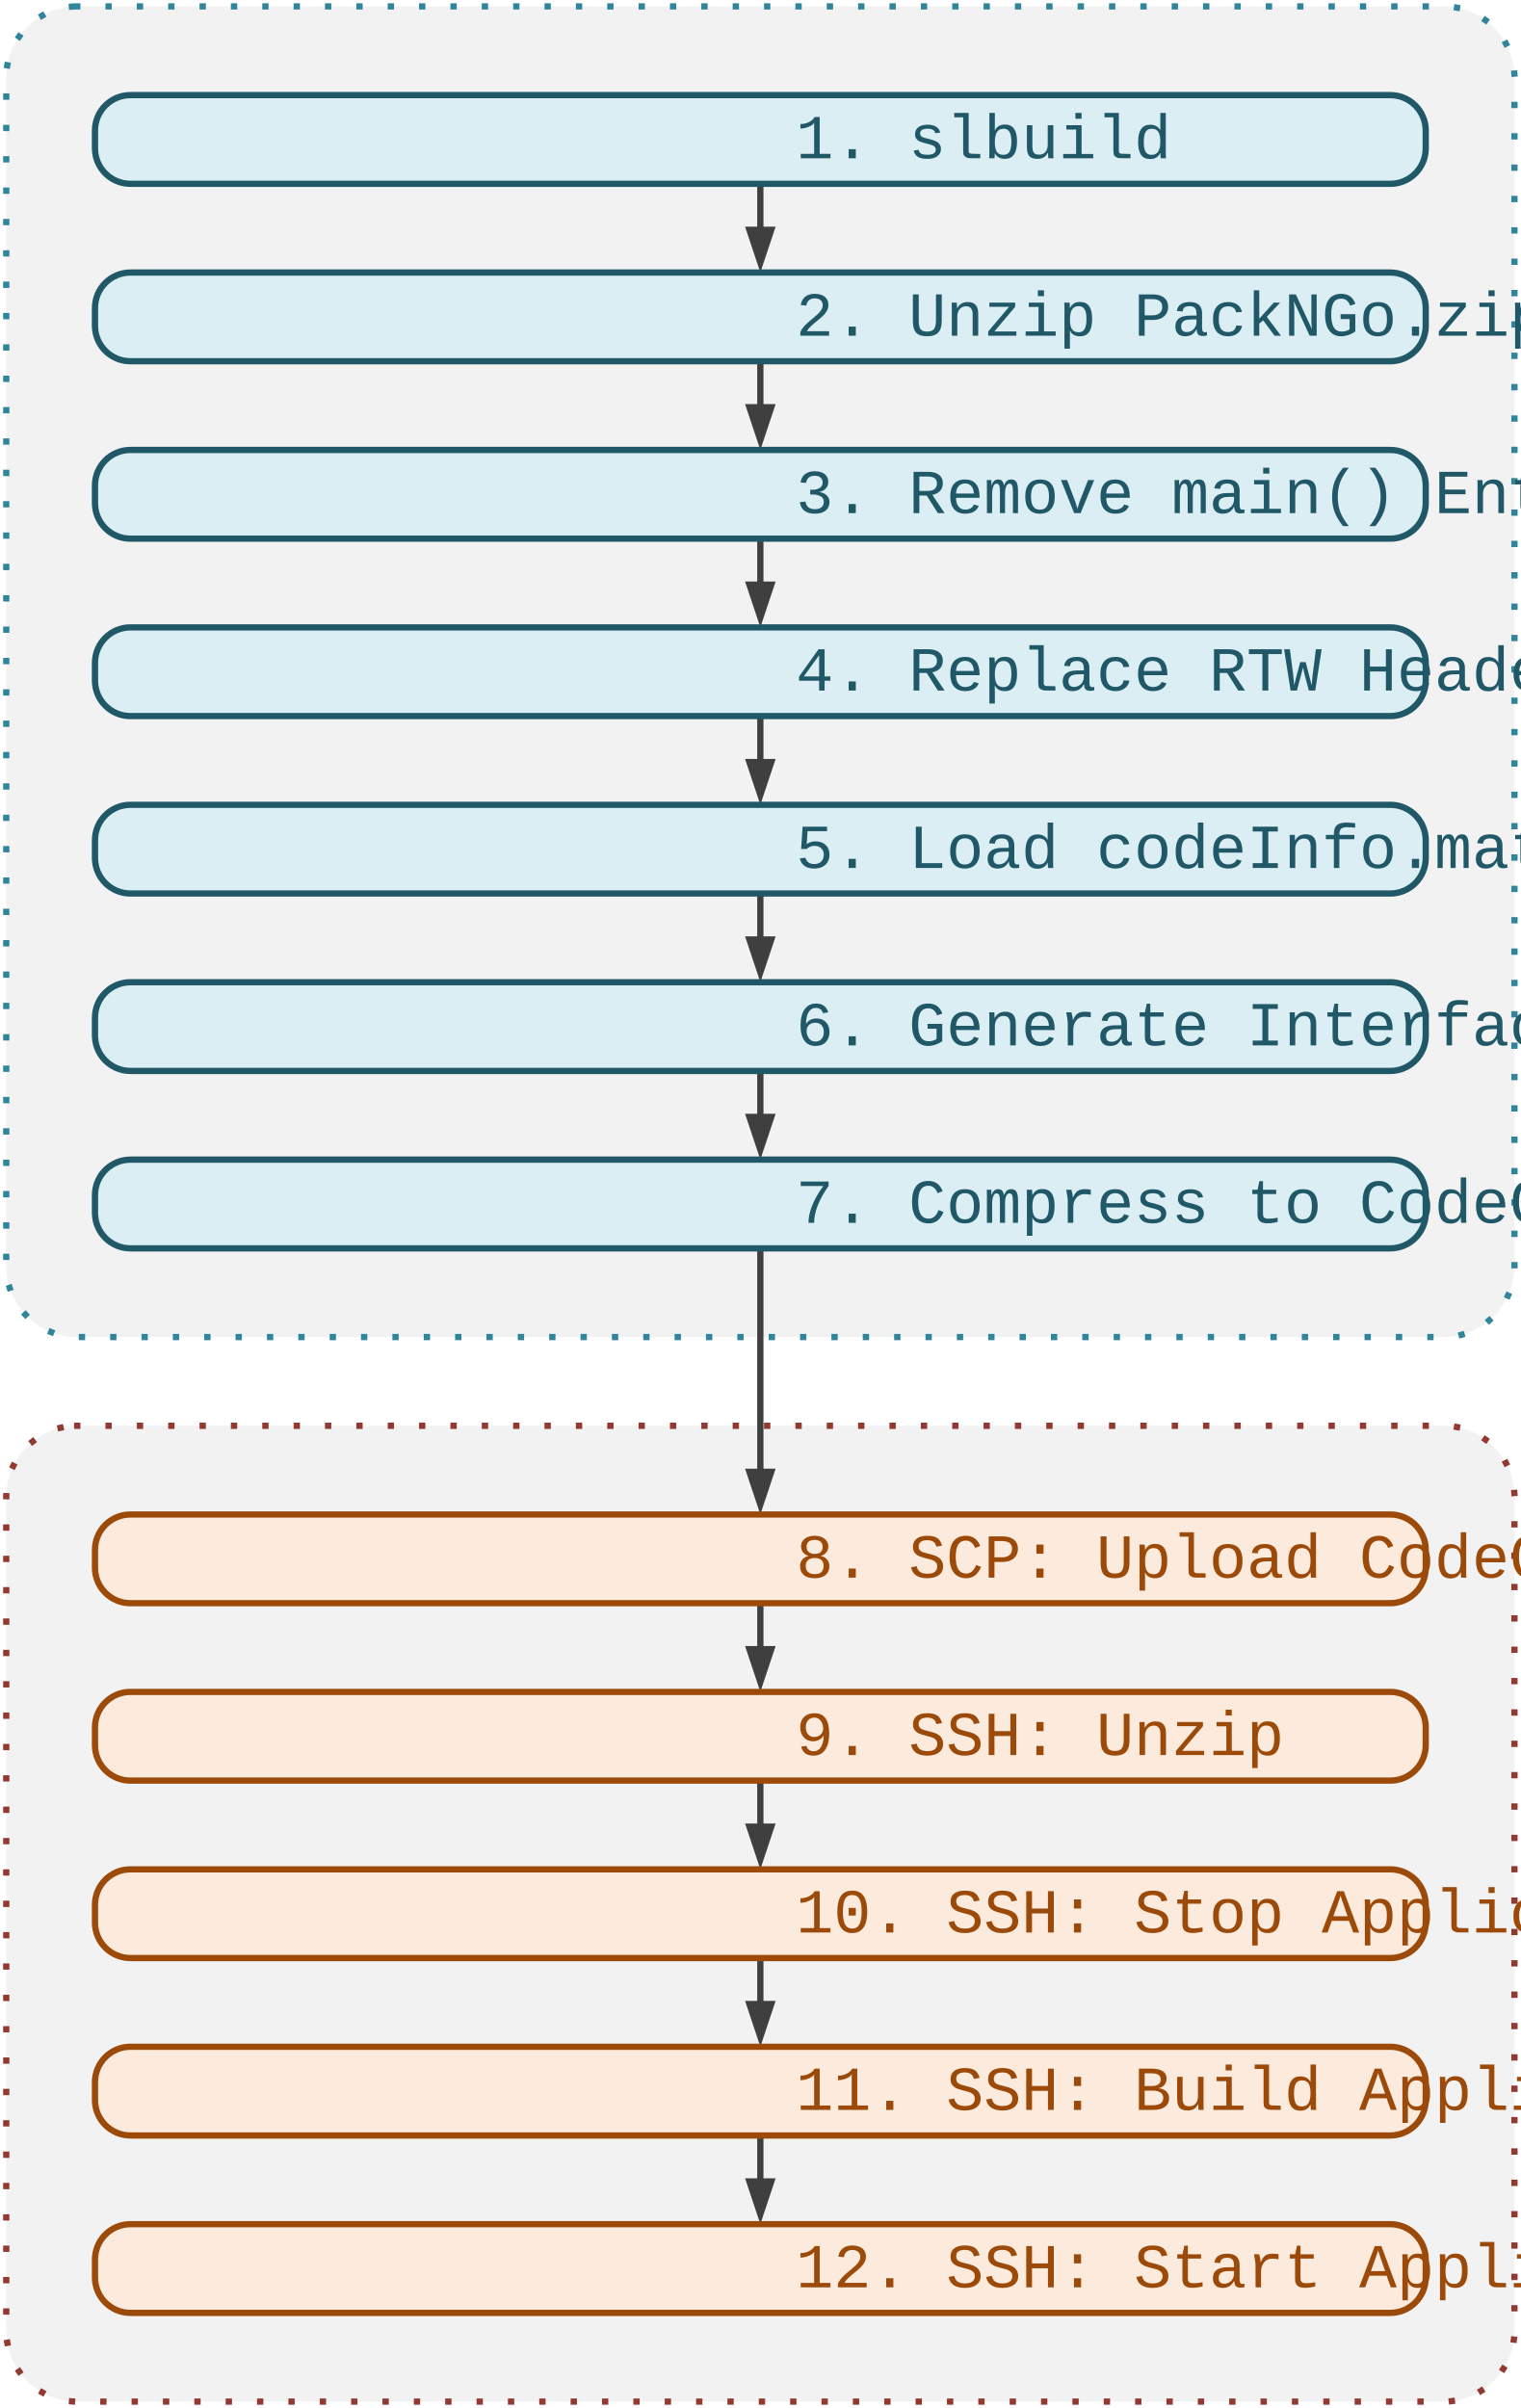
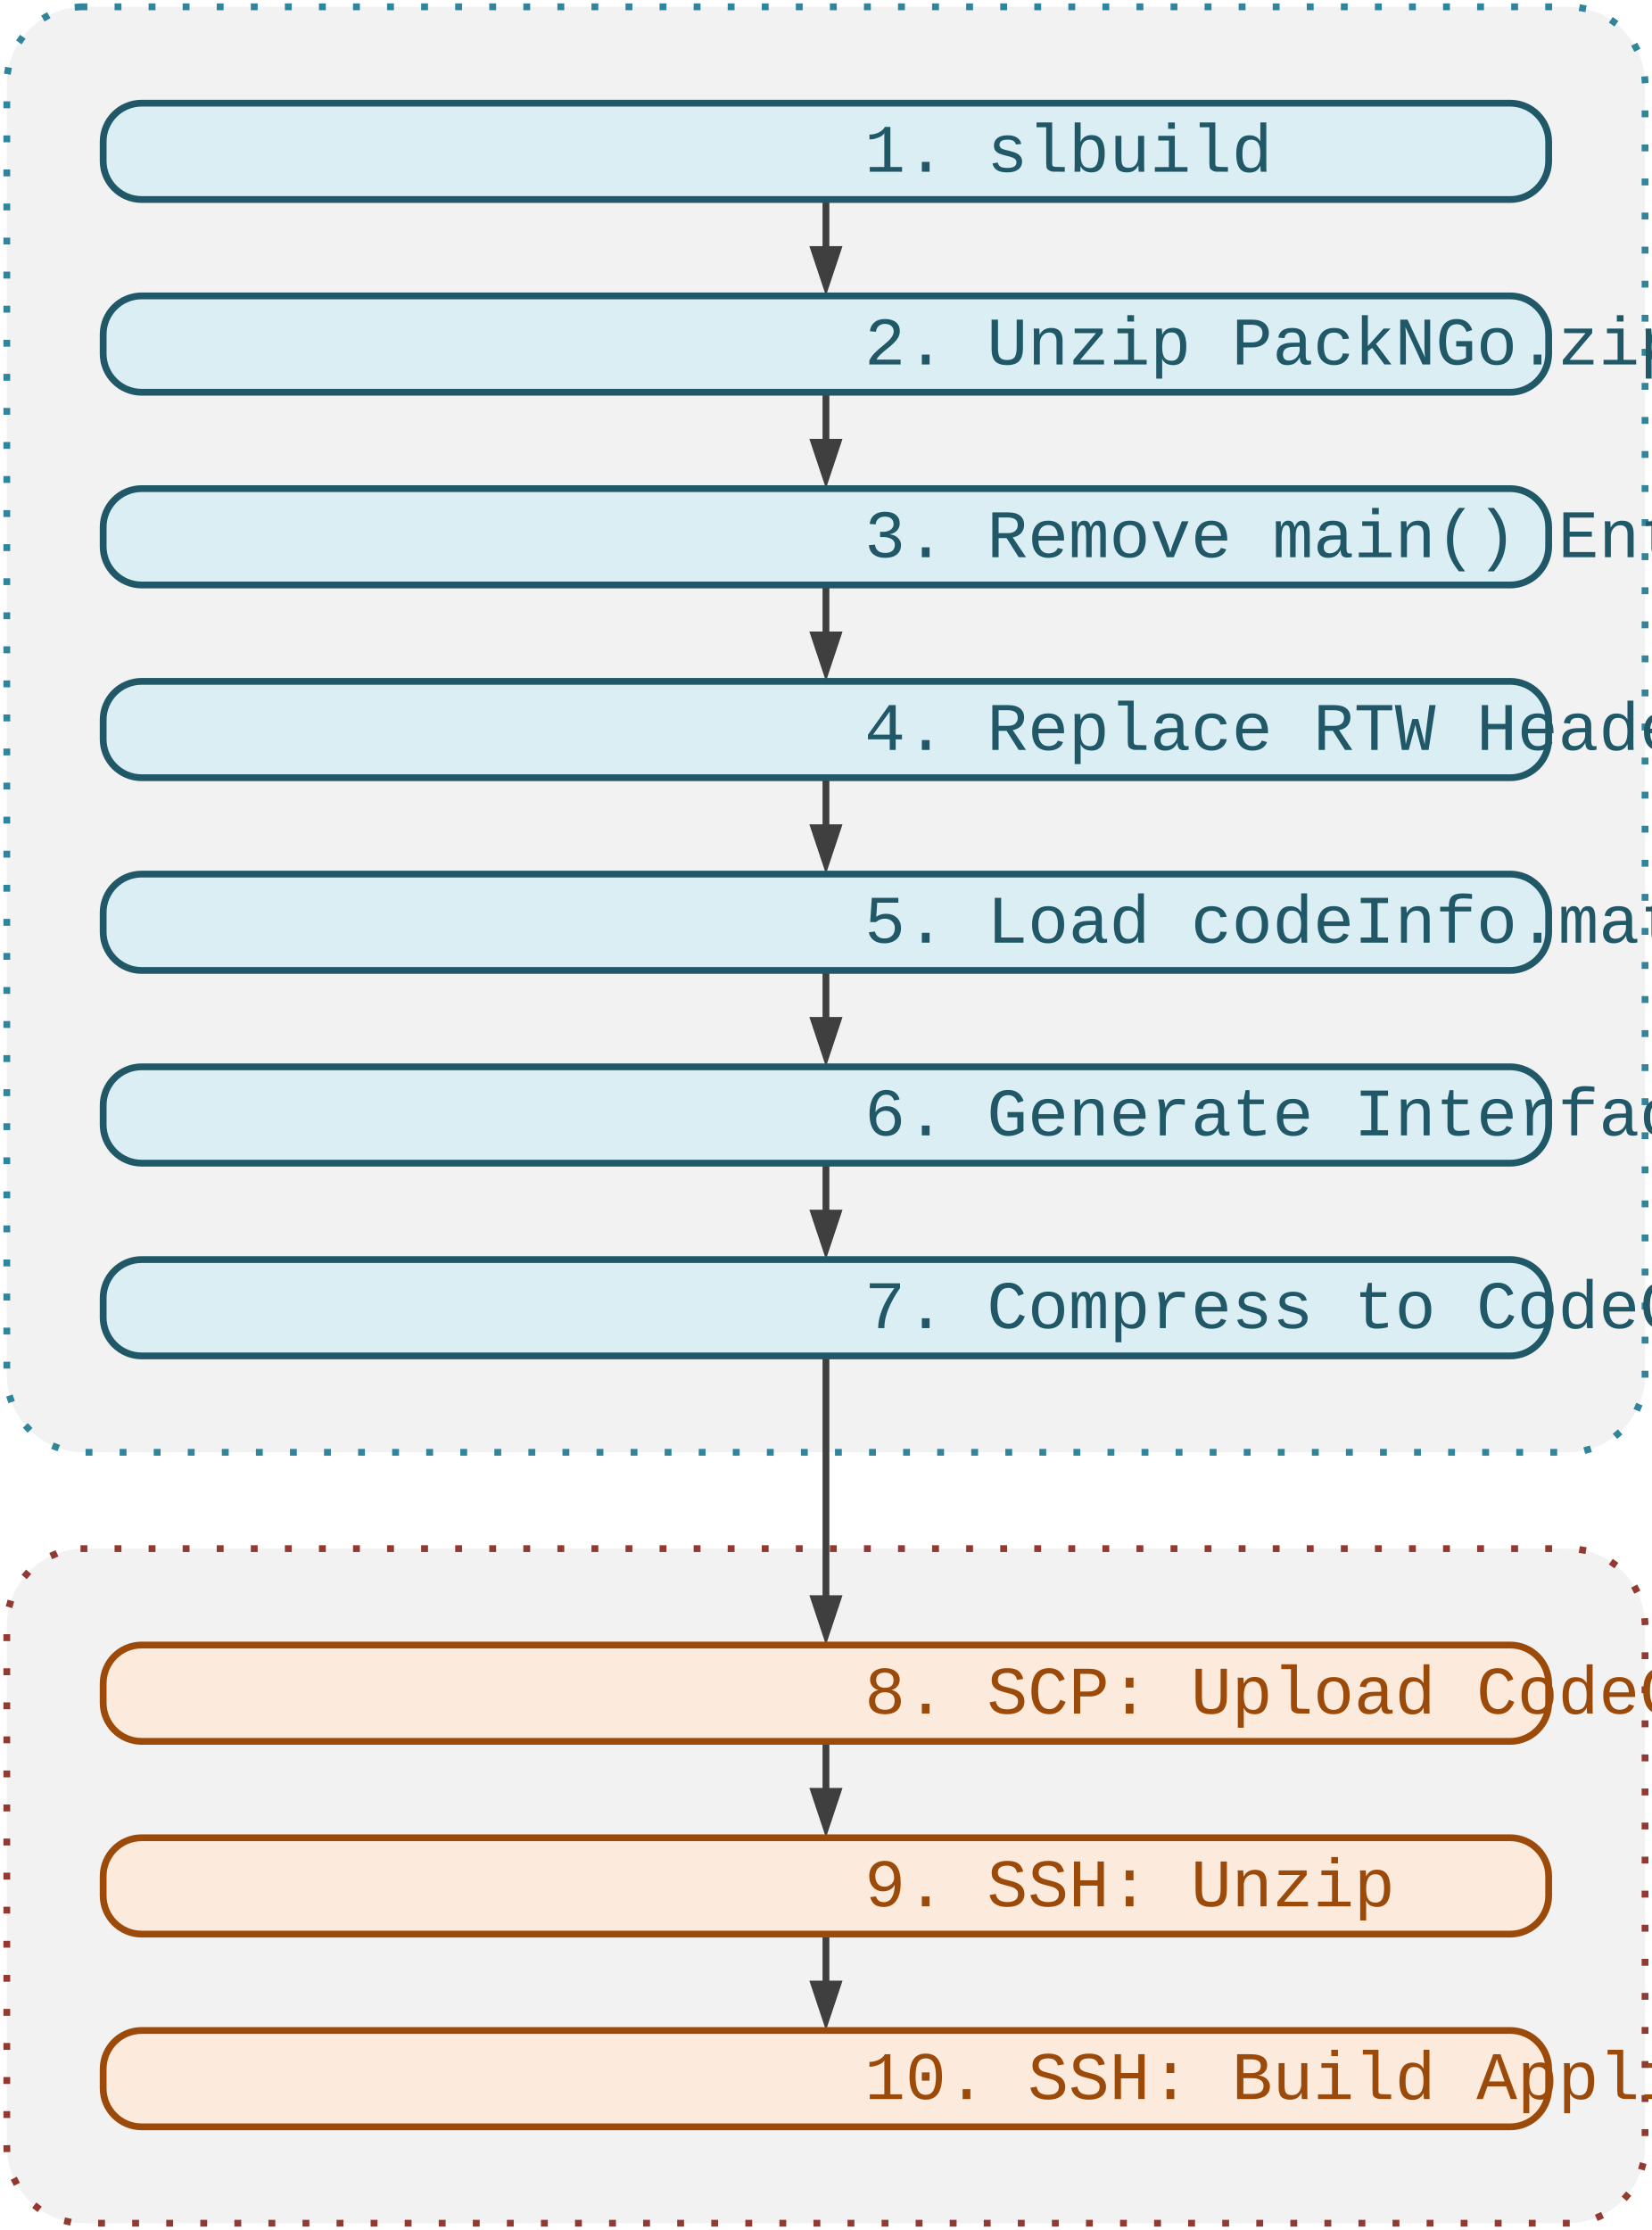
- <svg xmlns="http://www.w3.org/2000/svg" xmlns:ns1="http://schemas.microsoft.com/visio/2003/SVGExtensions/" xmlns:xlink="http://www.w3.org/1999/xlink" width="3.374in" height="5.343in" viewBox="0 0 242.945 384.677" xml:space="preserve" color-interpolation-filters="sRGB" class="st9">
+ <svg xmlns="http://www.w3.org/2000/svg" xmlns:ns1="http://schemas.microsoft.com/visio/2003/SVGExtensions/" xmlns:xlink="http://www.w3.org/1999/xlink" width="3.374in" height="4.555in" viewBox="0 0 242.945 327.984" xml:space="preserve" color-interpolation-filters="sRGB" class="st9">
  <ns1:documentProperties ns1:langID="1031" ns1:metric="true" ns1:viewMarkup="false">
    <ns1:userDefs>
      <ns1:ud ns1:nameU="msvNoAutoConnect" ns1:val="VT0(1):26" />
    </ns1:userDefs>
  </ns1:documentProperties>
  <style type="text/css">
	
		.st1 {fill:#f2f2f2;stroke:#31859b;stroke-dasharray:0.01,5;stroke-width:1}
		.st2 {fill:#f2f2f2;stroke:#923931;stroke-dasharray:0.01,5;stroke-width:1}
		.st3 {marker-end:url(#mrkr13-10);stroke:#3f3f3f;stroke-width:1}
		.st4 {fill:#3f3f3f;fill-opacity:1;stroke:#3f3f3f;stroke-opacity:1;stroke-width:0.41}
		.st5 {fill:#fcebdd;stroke:#9c4a09;stroke-width:1}
		.st6 {fill:#9c4a09;font-family:Courier New;font-size:0.833em}
		.st7 {fill:#dbeef3;stroke:#205867;stroke-width:1}
		.st8 {fill:#205867;font-family:Courier New;font-size:0.833em}
		.st9 {fill:none;fill-rule:evenodd;font-size:12px;overflow:visible;stroke-linecap:square;stroke-miterlimit:3}
	
	</style>
  <defs id="Markers">
    <g id="lend13">
      <path d="M 3 1 L 0 0 L 3 -1 L 3 1 " style="stroke:none" />
    </g>
    <marker id="mrkr13-10" class="st4" ns1:arrowType="13" ns1:arrowSize="0" ns1:setback="7.32" refX="-7.32" orient="auto" markerUnits="strokeWidth" overflow="visible">
      <use xlink:href="#lend13" transform="scale(-2.44,-2.44) " />
    </marker>
  </defs>
  <g ns1:mID="30" ns1:index="14" ns1:groupContext="foregroundPage">
    <ns1:pageProperties ns1:drawingScale="0.0393701" ns1:pageScale="0.0393701" ns1:drawingUnits="24" ns1:shadowOffsetX="9" ns1:shadowOffsetY="-9" />
-     <g id="shape26-1" ns1:mID="26" ns1:groupContext="shape" transform="translate(1,-171.079)">
-       <rect x="0" y="172.079" width="240.945" height="212.598" rx="11.339" ry="11.339" class="st1" />
+     <g id="shape26-1" ns1:mID="26" ns1:groupContext="shape" transform="translate(1,-114.386)">
+       <rect x="0" y="115.386" width="240.945" height="212.598" rx="11.339" ry="11.339" class="st1" />
    </g>
    <g id="shape25-3" ns1:mID="25" ns1:groupContext="shape" transform="translate(1,-1)">
-       <rect x="0" y="228.772" width="240.945" height="155.906" rx="11.339" ry="11.339" class="st2" />
+       <rect x="0" y="228.772" width="240.945" height="99.213" rx="11.339" ry="11.339" class="st2" />
    </g>
-     <g id="shape1-5" ns1:mID="1" ns1:groupContext="shape" transform="translate(506.15,256.118) rotate(90)">
-       <path d="M0 384.68 L6.85 384.68" class="st3" />
+     <g id="shape1-5" ns1:mID="1" ns1:groupContext="shape" transform="translate(449.457,256.118) rotate(90)">
+       <path d="M0 327.98 L6.85 327.98" class="st3" />
    </g>
-     <g id="shape21-11" ns1:mID="21" ns1:groupContext="shape" transform="translate(506.15,284.465) rotate(90)">
-       <path d="M0 384.68 L6.85 384.68" class="st3" />
+     <g id="shape21-11" ns1:mID="21" ns1:groupContext="shape" transform="translate(449.457,284.465) rotate(90)">
+       <path d="M0 327.98 L6.85 327.98" class="st3" />
    </g>
-     <g id="shape22-16" ns1:mID="22" ns1:groupContext="shape" transform="translate(506.15,312.811) rotate(90)">
-       <path d="M0 384.68 L6.85 384.68" class="st3" />
+     <g id="shape24-16" ns1:mID="24" ns1:groupContext="shape" transform="translate(449.457,199.425) rotate(90)">
+       <path d="M0 327.98 L35.2 327.98" class="st3" />
    </g>
-     <g id="shape23-21" ns1:mID="23" ns1:groupContext="shape" transform="translate(506.15,341.157) rotate(90)">
-       <path d="M0 384.68 L6.85 384.68" class="st3" />
+     <g id="shape2-21" ns1:mID="2" ns1:groupContext="shape" transform="translate(449.457,29.3465) rotate(90)">
+       <path d="M0 327.98 L6.85 327.98" class="st3" />
    </g>
-     <g id="shape24-26" ns1:mID="24" ns1:groupContext="shape" transform="translate(506.15,199.425) rotate(90)">
-       <path d="M0 384.68 L35.2 384.68" class="st3" />
+     <g id="shape11-26" ns1:mID="11" ns1:groupContext="shape" transform="translate(449.457,57.6929) rotate(90)">
+       <path d="M0 327.98 L6.85 327.98" class="st3" />
    </g>
-     <g id="shape2-31" ns1:mID="2" ns1:groupContext="shape" transform="translate(506.15,29.3465) rotate(90)">
-       <path d="M0 384.68 L6.85 384.68" class="st3" />
+     <g id="shape12-31" ns1:mID="12" ns1:groupContext="shape" transform="translate(449.457,86.0394) rotate(90)">
+       <path d="M0 327.98 L6.85 327.98" class="st3" />
    </g>
-     <g id="shape11-36" ns1:mID="11" ns1:groupContext="shape" transform="translate(506.15,57.6929) rotate(90)">
-       <path d="M0 384.68 L6.85 384.68" class="st3" />
+     <g id="shape13-36" ns1:mID="13" ns1:groupContext="shape" transform="translate(449.457,114.386) rotate(90)">
+       <path d="M0 327.98 L6.85 327.98" class="st3" />
    </g>
-     <g id="shape12-41" ns1:mID="12" ns1:groupContext="shape" transform="translate(506.15,86.0394) rotate(90)">
-       <path d="M0 384.68 L6.85 384.68" class="st3" />
+     <g id="shape14-41" ns1:mID="14" ns1:groupContext="shape" transform="translate(449.457,142.732) rotate(90)">
+       <path d="M0 327.98 L6.85 327.98" class="st3" />
    </g>
-     <g id="shape13-46" ns1:mID="13" ns1:groupContext="shape" transform="translate(506.15,114.386) rotate(90)">
-       <path d="M0 384.68 L6.85 384.68" class="st3" />
+     <g id="shape15-46" ns1:mID="15" ns1:groupContext="shape" transform="translate(449.457,171.079) rotate(90)">
+       <path d="M0 327.98 L6.85 327.98" class="st3" />
    </g>
-     <g id="shape14-51" ns1:mID="14" ns1:groupContext="shape" transform="translate(506.15,142.732) rotate(90)">
-       <path d="M0 384.68 L6.85 384.68" class="st3" />
-     </g>
-     <g id="shape15-56" ns1:mID="15" ns1:groupContext="shape" transform="translate(506.15,171.079) rotate(90)">
-       <path d="M0 384.68 L6.85 384.68" class="st3" />
-     </g>
-     <g id="shape3-61" ns1:mID="3" ns1:groupContext="shape" transform="translate(15.1732,-128.559)">
+     <g id="shape3-51" ns1:mID="3" ns1:groupContext="shape" transform="translate(15.1732,-71.8661)">
      <ns1:textBlock ns1:margins="rect(4,4,4,4)" ns1:tabSpace="42.5197" />
-       <ns1:textRect cx="106.299" cy="377.591" width="212.6" height="14.173" />
-       <rect x="0" y="370.504" width="212.598" height="14.173" rx="5.669" ry="5.669" class="st5" />
-       <text x="4" y="380.59" class="st6" ns1:langID="1031">
+       <ns1:textRect cx="106.299" cy="320.898" width="212.6" height="14.173" />
+       <rect x="0" y="313.811" width="212.598" height="14.173" rx="5.669" ry="5.669" class="st5" />
+       <text x="4" y="323.9" class="st6" ns1:langID="1031">
        <ns1:paragraph />
        <ns1:tabList />8. SCP: Upload CodeGeneration.zip</text>
    </g>
-     <g id="shape4-64" ns1:mID="4" ns1:groupContext="shape" transform="translate(15.1732,-355.331)">
+     <g id="shape4-54" ns1:mID="4" ns1:groupContext="shape" transform="translate(15.1732,-298.638)">
      <ns1:textBlock ns1:margins="rect(4,4,4,4)" ns1:tabSpace="42.5197" />
-       <ns1:textRect cx="106.299" cy="377.591" width="212.6" height="14.173" />
-       <rect x="0" y="370.504" width="212.598" height="14.173" rx="5.669" ry="5.669" class="st7" />
-       <text x="4" y="380.59" class="st8" ns1:langID="1031">
+       <ns1:textRect cx="106.299" cy="320.898" width="212.6" height="14.173" />
+       <rect x="0" y="313.811" width="212.598" height="14.173" rx="5.669" ry="5.669" class="st7" />
+       <text x="4" y="323.9" class="st8" ns1:langID="1031">
        <ns1:paragraph />
        <ns1:tabList />1. slbuild</text>
    </g>
-     <g id="shape5-67" ns1:mID="5" ns1:groupContext="shape" transform="translate(15.1732,-326.984)">
+     <g id="shape5-57" ns1:mID="5" ns1:groupContext="shape" transform="translate(15.1732,-270.291)">
      <ns1:textBlock ns1:margins="rect(4,4,4,4)" ns1:tabSpace="42.5197" />
-       <ns1:textRect cx="106.299" cy="377.591" width="212.6" height="14.173" />
-       <rect x="0" y="370.504" width="212.598" height="14.173" rx="5.669" ry="5.669" class="st7" />
-       <text x="4" y="380.59" class="st8" ns1:langID="1031">
+       <ns1:textRect cx="106.299" cy="320.898" width="212.6" height="14.173" />
+       <rect x="0" y="313.811" width="212.598" height="14.173" rx="5.669" ry="5.669" class="st7" />
+       <text x="4" y="323.9" class="st8" ns1:langID="1031">
        <ns1:paragraph />
        <ns1:tabList />2. Unzip PackNGo.zip</text>
    </g>
-     <g id="shape6-70" ns1:mID="6" ns1:groupContext="shape" transform="translate(15.1732,-298.638)">
+     <g id="shape6-60" ns1:mID="6" ns1:groupContext="shape" transform="translate(15.1732,-241.945)">
      <ns1:textBlock ns1:margins="rect(4,4,4,4)" ns1:tabSpace="42.5197" />
-       <ns1:textRect cx="106.299" cy="377.591" width="212.6" height="14.173" />
-       <rect x="0" y="370.504" width="212.598" height="14.173" rx="5.669" ry="5.669" class="st7" />
-       <text x="4" y="380.59" class="st8" ns1:langID="1031">
+       <ns1:textRect cx="106.299" cy="320.898" width="212.6" height="14.173" />
+       <rect x="0" y="313.811" width="212.598" height="14.173" rx="5.669" ry="5.669" class="st7" />
+       <text x="4" y="323.9" class="st8" ns1:langID="1031">
        <ns1:paragraph />
        <ns1:tabList />3. Remove main() Entry Functions</text>
    </g>
-     <g id="shape7-73" ns1:mID="7" ns1:groupContext="shape" transform="translate(15.1732,-270.291)">
+     <g id="shape7-63" ns1:mID="7" ns1:groupContext="shape" transform="translate(15.1732,-213.598)">
      <ns1:textBlock ns1:margins="rect(4,4,4,4)" ns1:tabSpace="42.5197" />
-       <ns1:textRect cx="106.299" cy="377.591" width="212.6" height="14.173" />
-       <rect x="0" y="370.504" width="212.598" height="14.173" rx="5.669" ry="5.669" class="st7" />
-       <text x="4" y="380.59" class="st8" ns1:langID="1031">
+       <ns1:textRect cx="106.299" cy="320.898" width="212.6" height="14.173" />
+       <rect x="0" y="313.811" width="212.598" height="14.173" rx="5.669" ry="5.669" class="st7" />
+       <text x="4" y="323.9" class="st8" ns1:langID="1031">
        <ns1:paragraph />
        <ns1:tabList />4. Replace RTW Headers</text>
    </g>
-     <g id="shape8-76" ns1:mID="8" ns1:groupContext="shape" transform="translate(15.1732,-241.945)">
+     <g id="shape8-66" ns1:mID="8" ns1:groupContext="shape" transform="translate(15.1732,-185.252)">
      <ns1:textBlock ns1:margins="rect(4,4,4,4)" ns1:tabSpace="42.5197" />
-       <ns1:textRect cx="106.299" cy="377.591" width="212.6" height="14.173" />
-       <rect x="0" y="370.504" width="212.598" height="14.173" rx="5.669" ry="5.669" class="st7" />
-       <text x="4" y="380.59" class="st8" ns1:langID="1031">
+       <ns1:textRect cx="106.299" cy="320.898" width="212.6" height="14.173" />
+       <rect x="0" y="313.811" width="212.598" height="14.173" rx="5.669" ry="5.669" class="st7" />
+       <text x="4" y="323.9" class="st8" ns1:langID="1031">
        <ns1:paragraph />
        <ns1:tabList />5. Load codeInfo.mat</text>
    </g>
-     <g id="shape9-79" ns1:mID="9" ns1:groupContext="shape" transform="translate(15.1732,-213.598)">
+     <g id="shape9-69" ns1:mID="9" ns1:groupContext="shape" transform="translate(15.1732,-156.906)">
      <ns1:textBlock ns1:margins="rect(4,4,4,4)" ns1:tabSpace="42.5197" />
-       <ns1:textRect cx="106.299" cy="377.591" width="212.6" height="14.173" />
-       <rect x="0" y="370.504" width="212.598" height="14.173" rx="5.669" ry="5.669" class="st7" />
-       <text x="4" y="380.59" class="st8" ns1:langID="1031">
+       <ns1:textRect cx="106.299" cy="320.898" width="212.6" height="14.173" />
+       <rect x="0" y="313.811" width="212.598" height="14.173" rx="5.669" ry="5.669" class="st7" />
+       <text x="4" y="323.9" class="st8" ns1:langID="1031">
        <ns1:paragraph />
        <ns1:tabList />6. Generate Interface Code</text>
    </g>
-     <g id="shape10-82" ns1:mID="10" ns1:groupContext="shape" transform="translate(15.1732,-185.252)">
+     <g id="shape10-72" ns1:mID="10" ns1:groupContext="shape" transform="translate(15.1732,-128.559)">
      <ns1:textBlock ns1:margins="rect(4,4,4,4)" ns1:tabSpace="42.5197" />
-       <ns1:textRect cx="106.299" cy="377.591" width="212.6" height="14.173" />
-       <rect x="0" y="370.504" width="212.598" height="14.173" rx="5.669" ry="5.669" class="st7" />
-       <text x="4" y="380.59" class="st8" ns1:langID="1031">
+       <ns1:textRect cx="106.299" cy="320.898" width="212.6" height="14.173" />
+       <rect x="0" y="313.811" width="212.598" height="14.173" rx="5.669" ry="5.669" class="st7" />
+       <text x="4" y="323.9" class="st8" ns1:langID="1031">
        <ns1:paragraph />
        <ns1:tabList />7. Compress to CodeGeneration.zip</text>
    </g>
-     <g id="shape16-85" ns1:mID="16" ns1:groupContext="shape" transform="translate(15.1732,-100.213)">
+     <g id="shape16-75" ns1:mID="16" ns1:groupContext="shape" transform="translate(15.1732,-43.5197)">
      <ns1:textBlock ns1:margins="rect(4,4,4,4)" ns1:tabSpace="42.5197" />
-       <ns1:textRect cx="106.299" cy="377.591" width="212.6" height="14.173" />
-       <rect x="0" y="370.504" width="212.598" height="14.173" rx="5.669" ry="5.669" class="st5" />
-       <text x="4" y="380.59" class="st6" ns1:langID="1031">
+       <ns1:textRect cx="106.299" cy="320.898" width="212.6" height="14.173" />
+       <rect x="0" y="313.811" width="212.598" height="14.173" rx="5.669" ry="5.669" class="st5" />
+       <text x="4" y="323.9" class="st6" ns1:langID="1031">
        <ns1:paragraph />
        <ns1:tabList />9. SSH: Unzip</text>
    </g>
-     <g id="shape17-88" ns1:mID="17" ns1:groupContext="shape" transform="translate(15.1732,-71.8661)">
+     <g id="shape17-78" ns1:mID="17" ns1:groupContext="shape" transform="translate(15.1732,-15.1732)">
      <ns1:textBlock ns1:margins="rect(4,4,4,4)" ns1:tabSpace="42.5197" />
-       <ns1:textRect cx="106.299" cy="377.591" width="212.6" height="14.173" />
-       <rect x="0" y="370.504" width="212.598" height="14.173" rx="5.669" ry="5.669" class="st5" />
-       <text x="4" y="380.59" class="st6" ns1:langID="1031">
+       <ns1:textRect cx="106.299" cy="320.898" width="212.6" height="14.173" />
+       <rect x="0" y="313.811" width="212.598" height="14.173" rx="5.669" ry="5.669" class="st5" />
+       <text x="4" y="323.9" class="st6" ns1:langID="1031">
        <ns1:paragraph />
-         <ns1:tabList />10. SSH: Stop Application</text>
-     </g>
-     <g id="shape18-91" ns1:mID="18" ns1:groupContext="shape" transform="translate(15.1732,-43.5197)">
-       <ns1:textBlock ns1:margins="rect(4,4,4,4)" ns1:tabSpace="42.5197" />
-       <ns1:textRect cx="106.299" cy="377.591" width="212.6" height="14.173" />
-       <rect x="0" y="370.504" width="212.598" height="14.173" rx="5.669" ry="5.669" class="st5" />
-       <text x="4" y="380.59" class="st6" ns1:langID="1031">
-         <ns1:paragraph />
-         <ns1:tabList />11. SSH: Build Application</text>
-     </g>
-     <g id="shape19-94" ns1:mID="19" ns1:groupContext="shape" transform="translate(15.1732,-15.1732)">
-       <ns1:textBlock ns1:margins="rect(4,4,4,4)" ns1:tabSpace="42.5197" />
-       <ns1:textRect cx="106.299" cy="377.591" width="212.6" height="14.173" />
-       <rect x="0" y="370.504" width="212.598" height="14.173" rx="5.669" ry="5.669" class="st5" />
-       <text x="4" y="380.59" class="st6" ns1:langID="1031">
-         <ns1:paragraph />
-         <ns1:tabList />12. SSH: Start Application</text>
+         <ns1:tabList />10. SSH: Build Application</text>
    </g>
  </g>
</svg>
